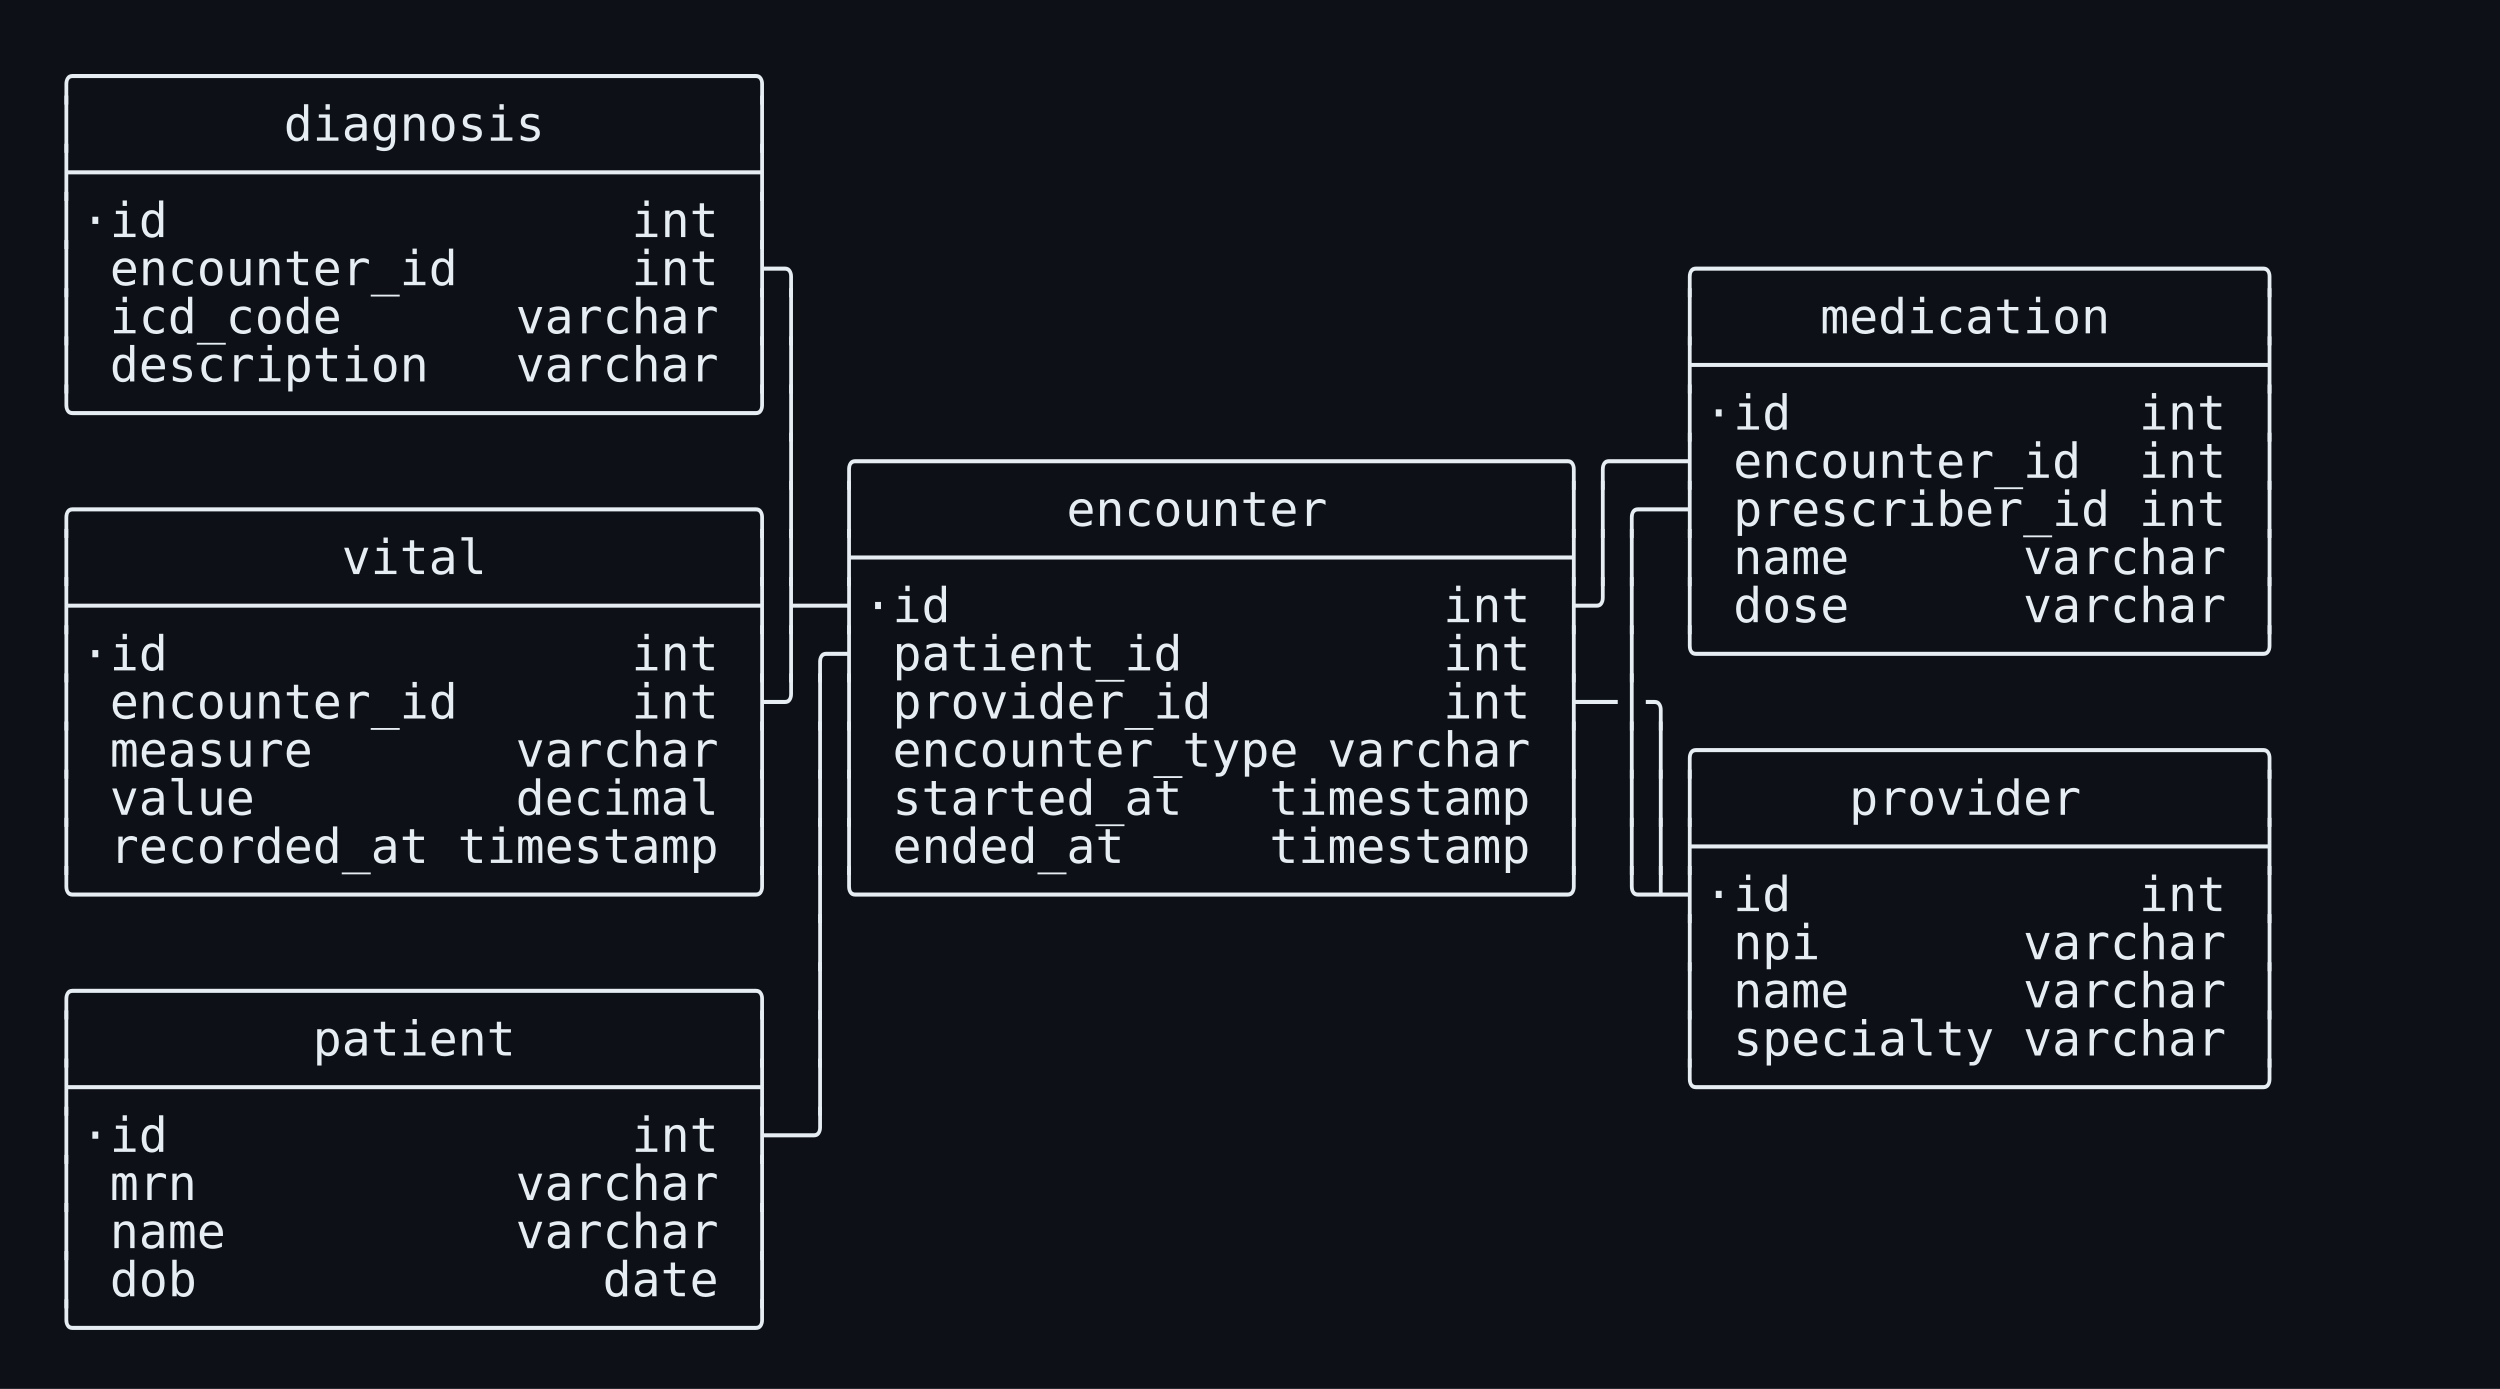
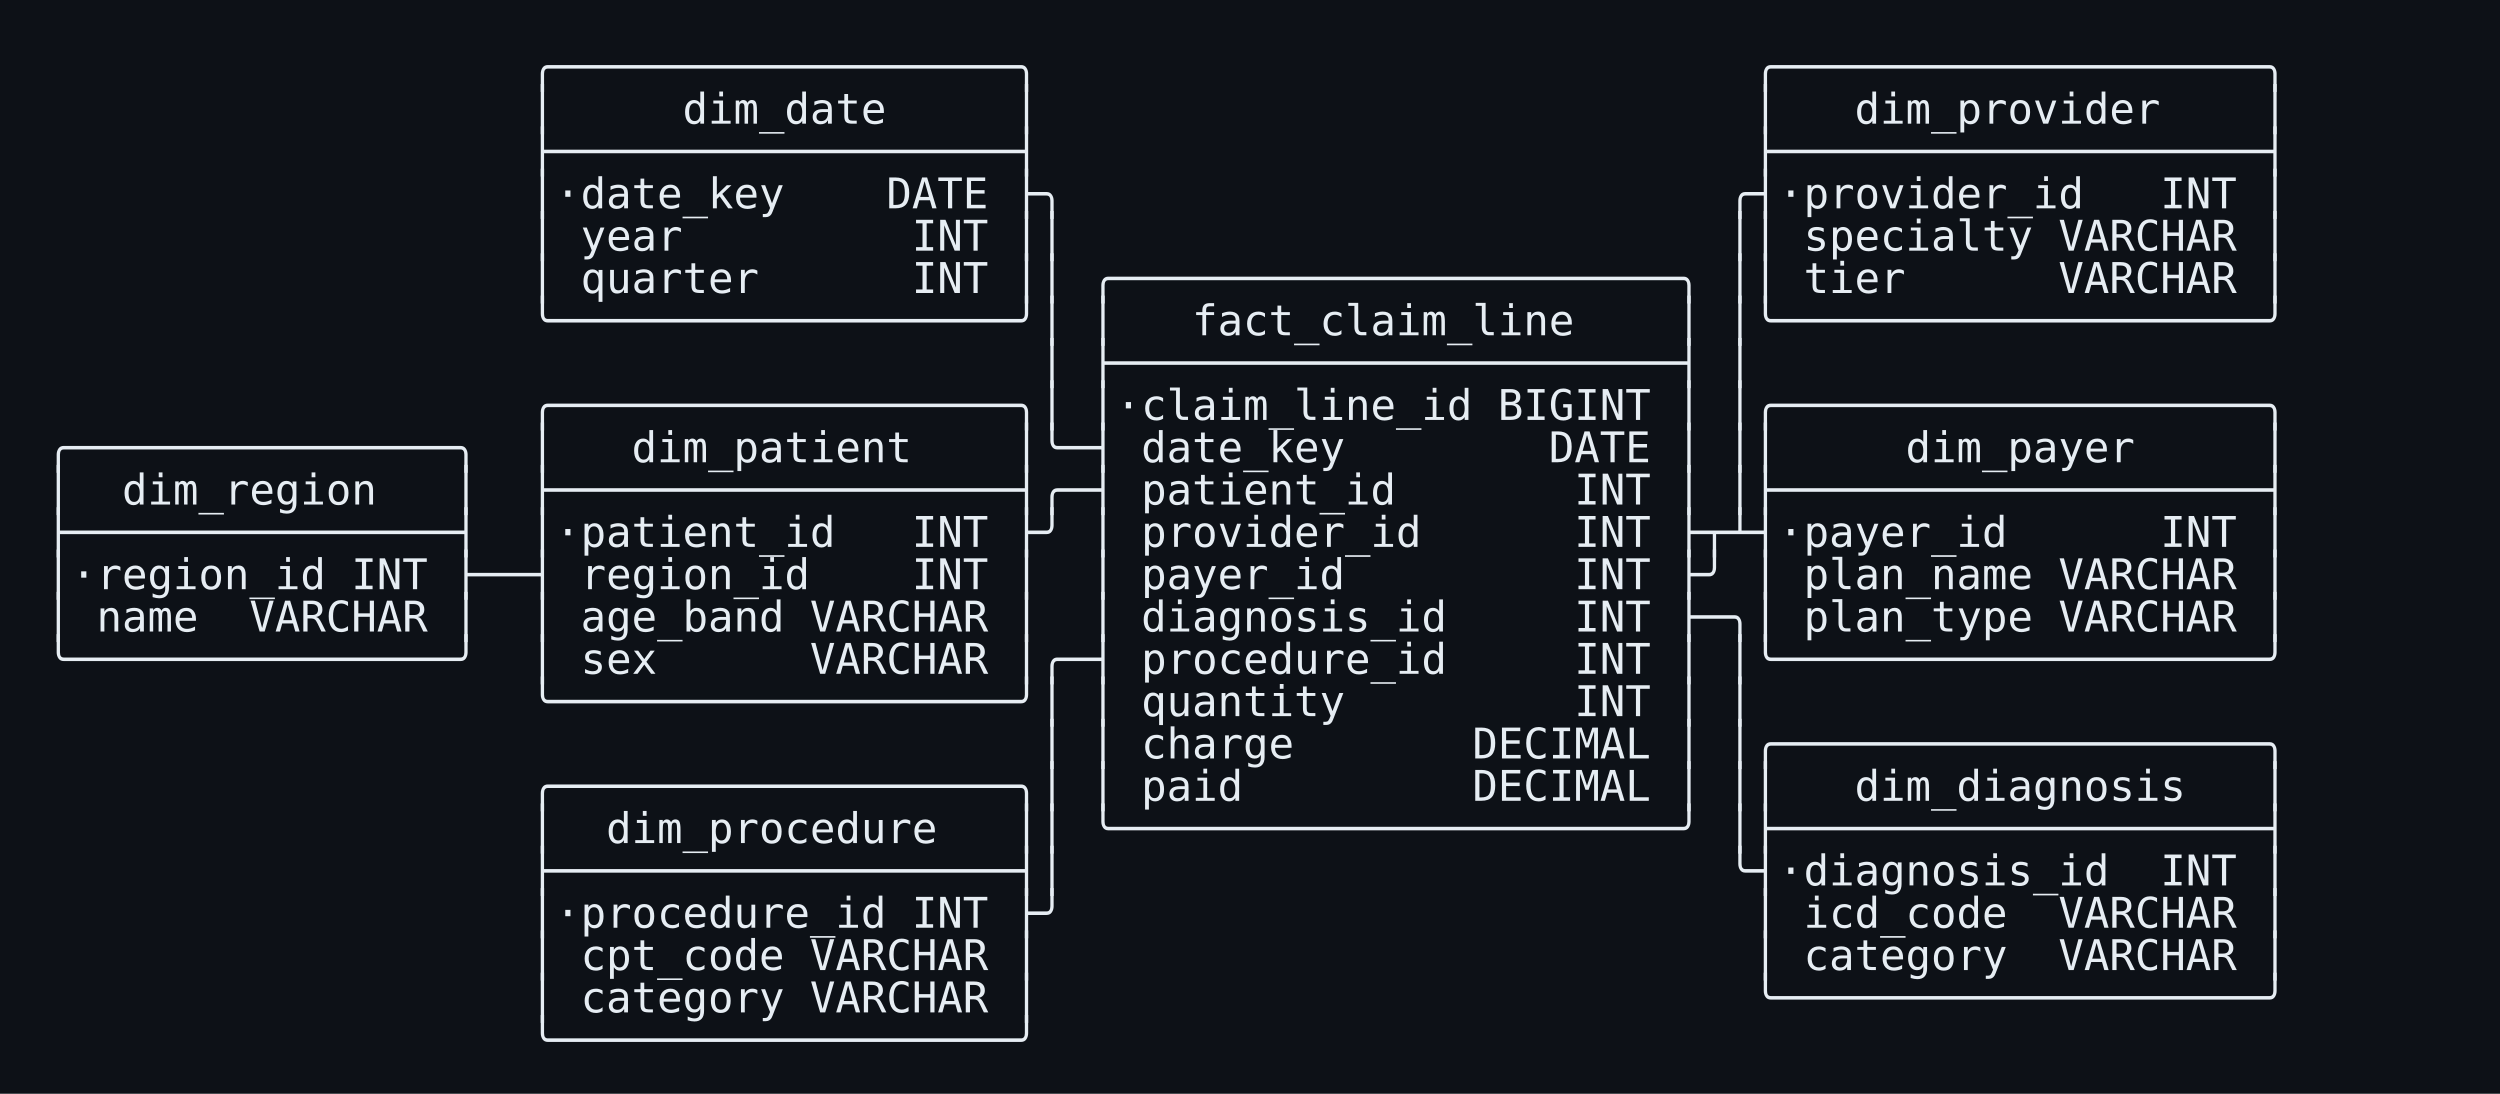
- <svg xmlns="http://www.w3.org/2000/svg" width="675" height="375" viewBox="0 0 675 375" role="img" aria-label="dbsketch hero diagram: claims warehouse ERD">
-   <rect width="675" height="375" fill="#0d1117" />
+ <svg xmlns="http://www.w3.org/2000/svg" width="768" height="336" viewBox="0 0 768 336" role="img" aria-label="dbsketch hero diagram: claims warehouse ERD">
+   <rect width="768" height="336" fill="#0d1117" />
  <text font-family="ui-monospace, SFMono-Regular, 'SF Mono', Menlo, Consolas, 'DejaVu Sans Mono', monospace" font-size="13" fill="#e6edf3" xml:space="preserve">
-     <tspan x="14" y="25">╭───────────────────────╮</tspan>
-     <tspan x="14" y="38">│       diagnosis       │</tspan>
-     <tspan x="14" y="51">├───────────────────────┤</tspan>
-     <tspan x="14" y="64">│·id                int │</tspan>
-     <tspan x="14" y="77">│ encounter_id      int ├╮                              ╭───────────────────╮</tspan>
-     <tspan x="14" y="90">│ icd_code      varchar ││                              │    medication     │</tspan>
-     <tspan x="14" y="103">│ description   varchar ││                              ├───────────────────┤</tspan>
-     <tspan x="14" y="116">╰───────────────────────╯│                              │·id            int │</tspan>
-     <tspan x="14" y="129">                         │ ╭────────────────────────╮╭──┤ encounter_id  int │</tspan>
-     <tspan x="14" y="142">╭───────────────────────╮│ │       encounter        ││╭─┤ prescriber_id int │</tspan>
-     <tspan x="14" y="155">│         vital         ││ ├────────────────────────┤││ │ name      varchar │</tspan>
-     <tspan x="14" y="168">├───────────────────────┤├─┤·id                 int ├╯│ │ dose      varchar │</tspan>
-     <tspan x="14" y="181">│·id                int ││╭┤ patient_id         int │ │ ╰───────────────────╯</tspan>
-     <tspan x="14" y="194">│ encounter_id      int ├╯││ provider_id        int ├─│╮</tspan>
-     <tspan x="14" y="207">│ measure       varchar │ ││ encounter_type varchar │ ││╭───────────────────╮</tspan>
-     <tspan x="14" y="220">│ value         decimal │ ││ started_at   timestamp │ │││     provider      │</tspan>
-     <tspan x="14" y="233">│ recorded_at timestamp │ ││ ended_at     timestamp │ ││├───────────────────┤</tspan>
-     <tspan x="14" y="246">╰───────────────────────╯ │╰────────────────────────╯ ╰┴┤·id            int │</tspan>
-     <tspan x="14" y="259">                          │                             │ npi       varchar │</tspan>
-     <tspan x="14" y="272">╭───────────────────────╮ │                             │ name      varchar │</tspan>
-     <tspan x="14" y="285">│        patient        │ │                             │ specialty varchar │</tspan>
-     <tspan x="14" y="298">├───────────────────────┤ │                             ╰───────────────────╯</tspan>
-     <tspan x="14" y="311">│·id                int ├─╯</tspan>
-     <tspan x="14" y="324">│ mrn           varchar │</tspan>
-     <tspan x="14" y="337">│ name          varchar │</tspan>
-     <tspan x="14" y="350">│ dob              date │</tspan>
-     <tspan x="14" y="363">╰───────────────────────╯</tspan>
+     <tspan x="14" y="25">                   ╭──────────────────╮                            ╭───────────────────╮</tspan>
+     <tspan x="14" y="38">                   │     dim_date     │                            │   dim_provider    │</tspan>
+     <tspan x="14" y="51">                   ├──────────────────┤                            ├───────────────────┤</tspan>
+     <tspan x="14" y="64">                   │·date_key    DATE ├╮                          ╭┤·provider_id   INT │</tspan>
+     <tspan x="14" y="77">                   │ year         INT ││                          ││ specialty VARCHAR │</tspan>
+     <tspan x="14" y="90">                   │ quarter      INT ││ ╭──────────────────────╮ ││ tier      VARCHAR │</tspan>
+     <tspan x="14" y="103">                   ╰──────────────────╯│ │   fact_claim_line    │ │╰───────────────────╯</tspan>
+     <tspan x="14" y="116">                                       │ ├──────────────────────┤ │</tspan>
+     <tspan x="14" y="129">                   ╭──────────────────╮│ │·claim_line_id BIGINT │ │╭───────────────────╮</tspan>
+     <tspan x="14" y="142">╭───────────────╮  │   dim_patient    │╰─┤ date_key        DATE │ ││     dim_payer     │</tspan>
+     <tspan x="14" y="155">│  dim_region   │  ├──────────────────┤╭─┤ patient_id       INT │ │├───────────────────┤</tspan>
+     <tspan x="14" y="168">├───────────────┤  │·patient_id   INT ├╯ │ provider_id      INT ├┬┴┤·payer_id      INT │</tspan>
+     <tspan x="14" y="181">│·region_id INT ├──┤ region_id    INT │  │ payer_id         INT ├╯ │ plan_name VARCHAR │</tspan>
+     <tspan x="14" y="194">│ name  VARCHAR │  │ age_band VARCHAR │  │ diagnosis_id     INT ├─╮│ plan_type VARCHAR │</tspan>
+     <tspan x="14" y="207">╰───────────────╯  │ sex      VARCHAR │╭─┤ procedure_id     INT │ │╰───────────────────╯</tspan>
+     <tspan x="14" y="220">                   ╰──────────────────╯│ │ quantity         INT │ │</tspan>
+     <tspan x="14" y="233">                                       │ │ charge       DECIMAL │ │╭───────────────────╮</tspan>
+     <tspan x="14" y="246">                   ╭──────────────────╮│ │ paid         DECIMAL │ ││   dim_diagnosis   │</tspan>
+     <tspan x="14" y="259">                   │  dim_procedure   ││ ╰──────────────────────╯ │├───────────────────┤</tspan>
+     <tspan x="14" y="272">                   ├──────────────────┤│                          ╰┤·diagnosis_id  INT │</tspan>
+     <tspan x="14" y="285">                   │·procedure_id INT ├╯                           │ icd_code  VARCHAR │</tspan>
+     <tspan x="14" y="298">                   │ cpt_code VARCHAR │                            │ category  VARCHAR │</tspan>
+     <tspan x="14" y="311">                   │ category VARCHAR │                            ╰───────────────────╯</tspan>
+     <tspan x="14" y="324">                   ╰──────────────────╯</tspan>
  </text>
</svg>
